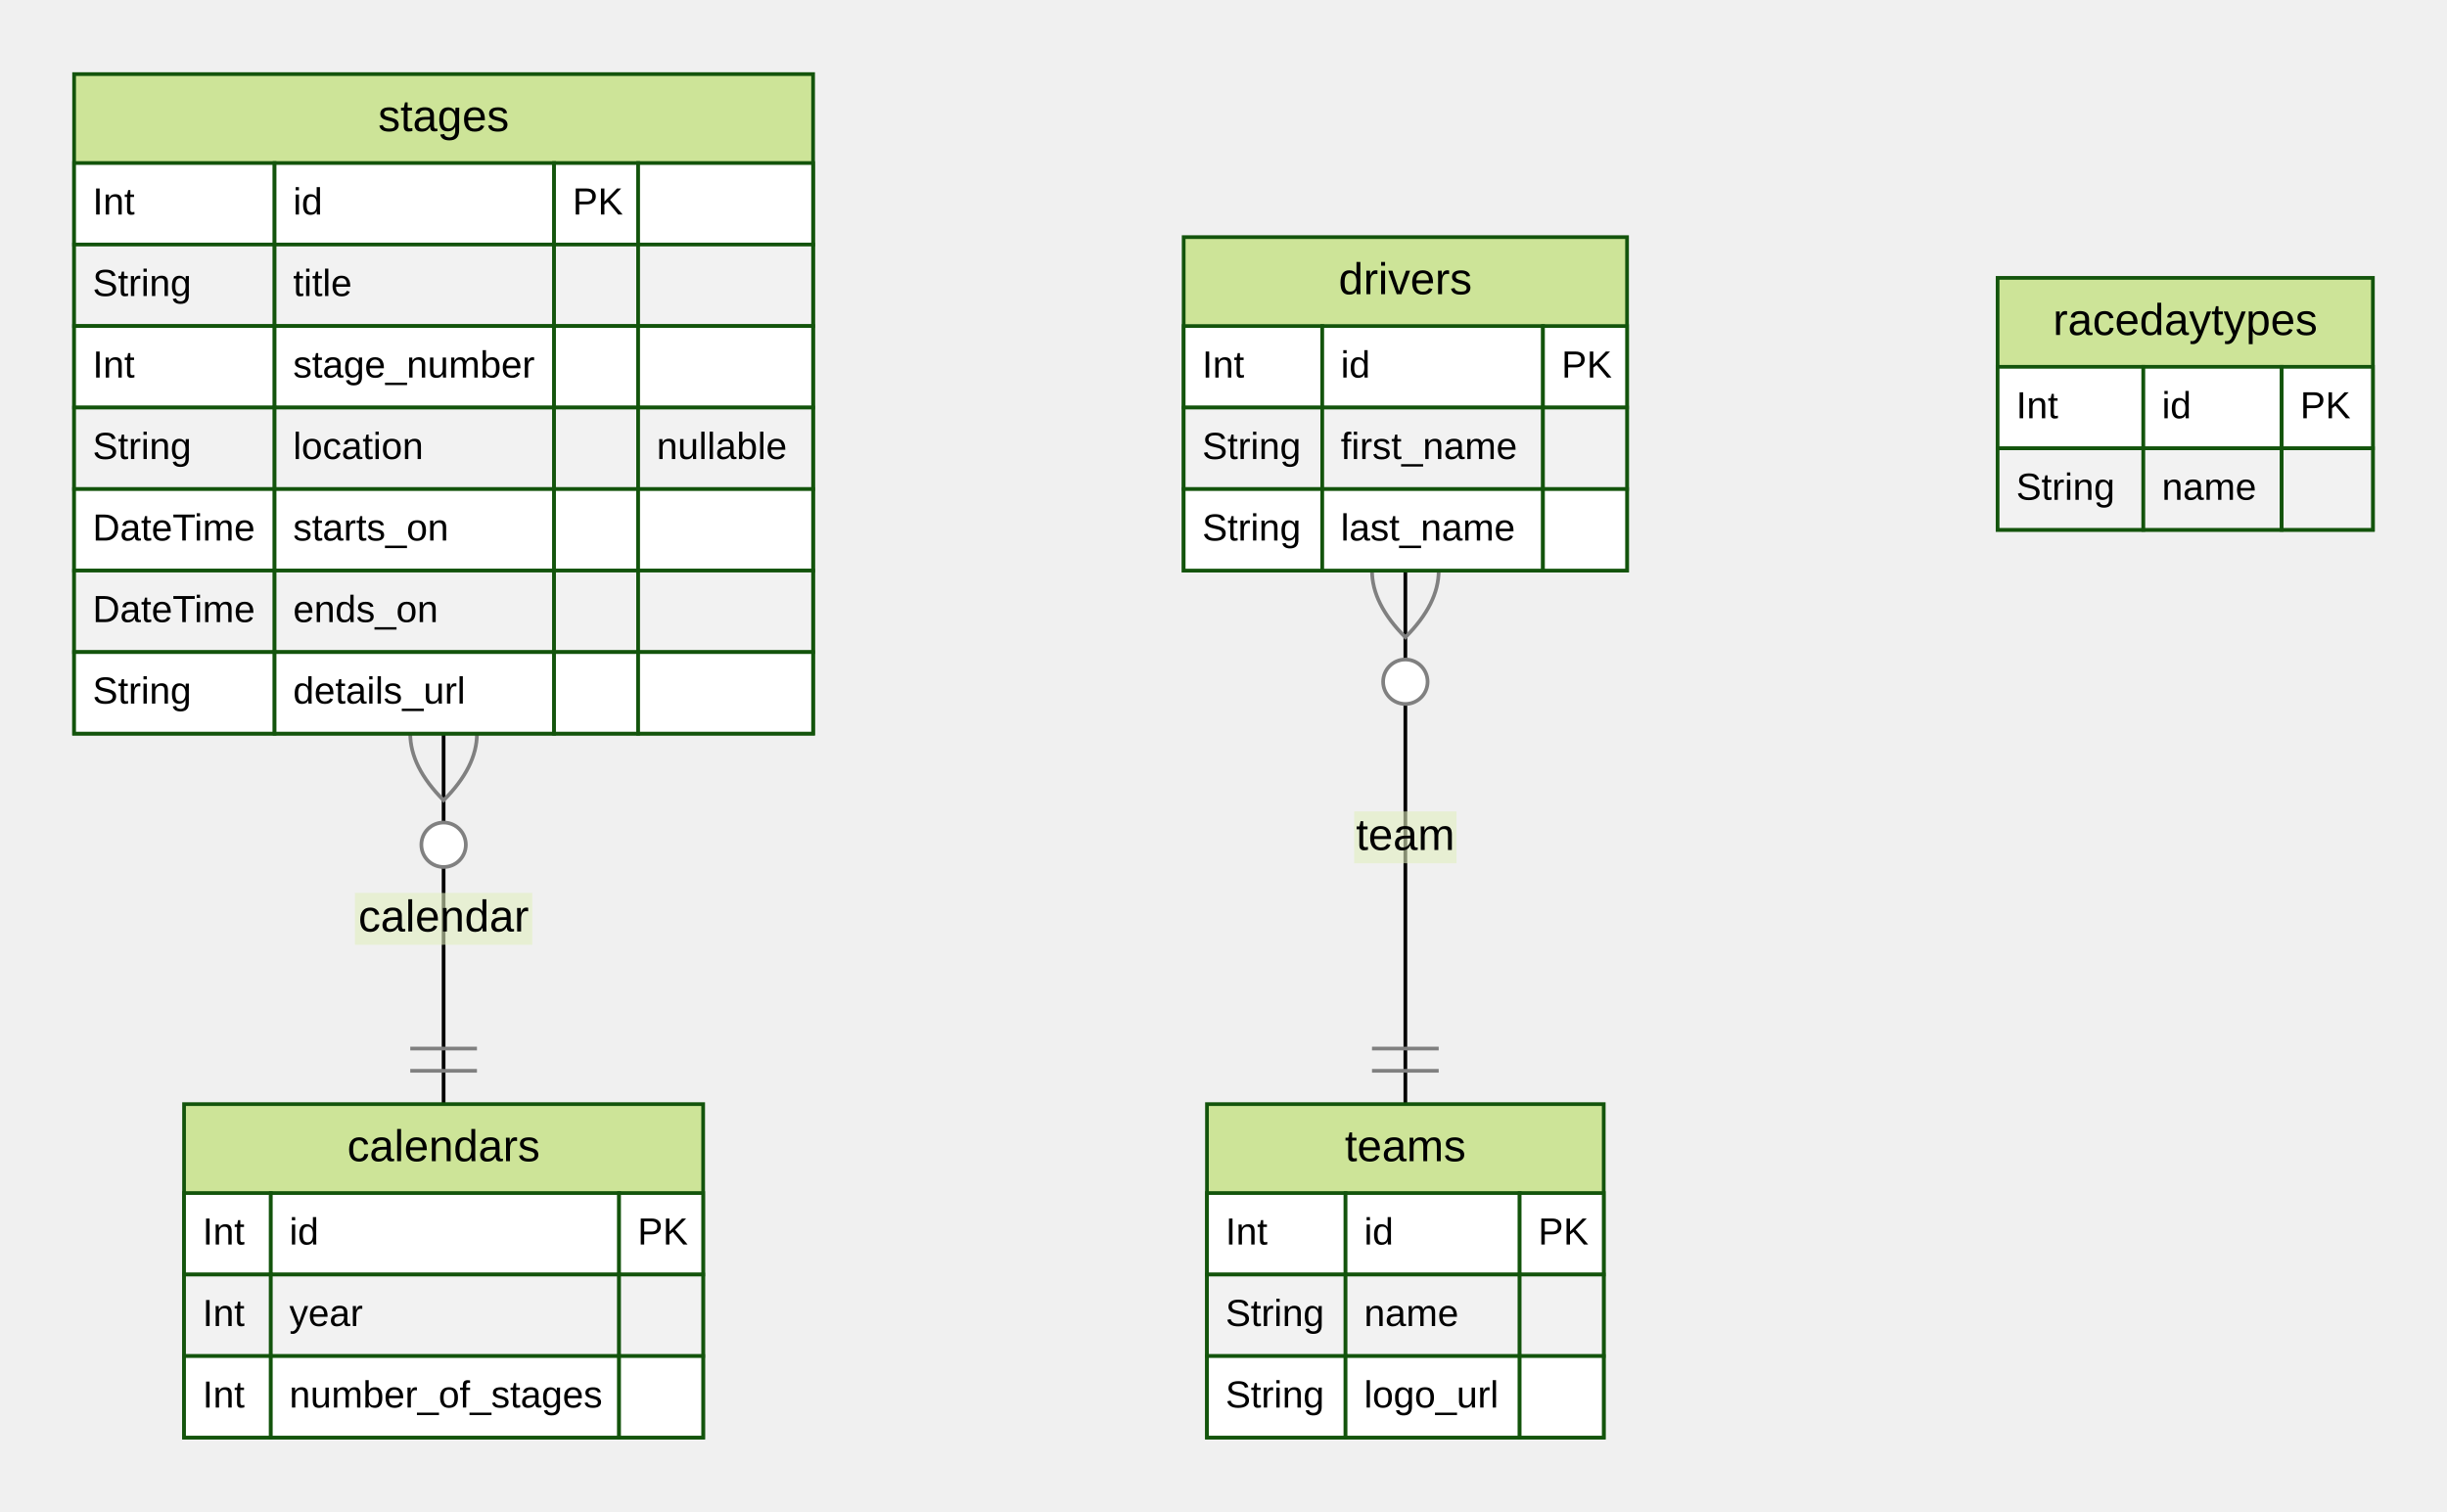
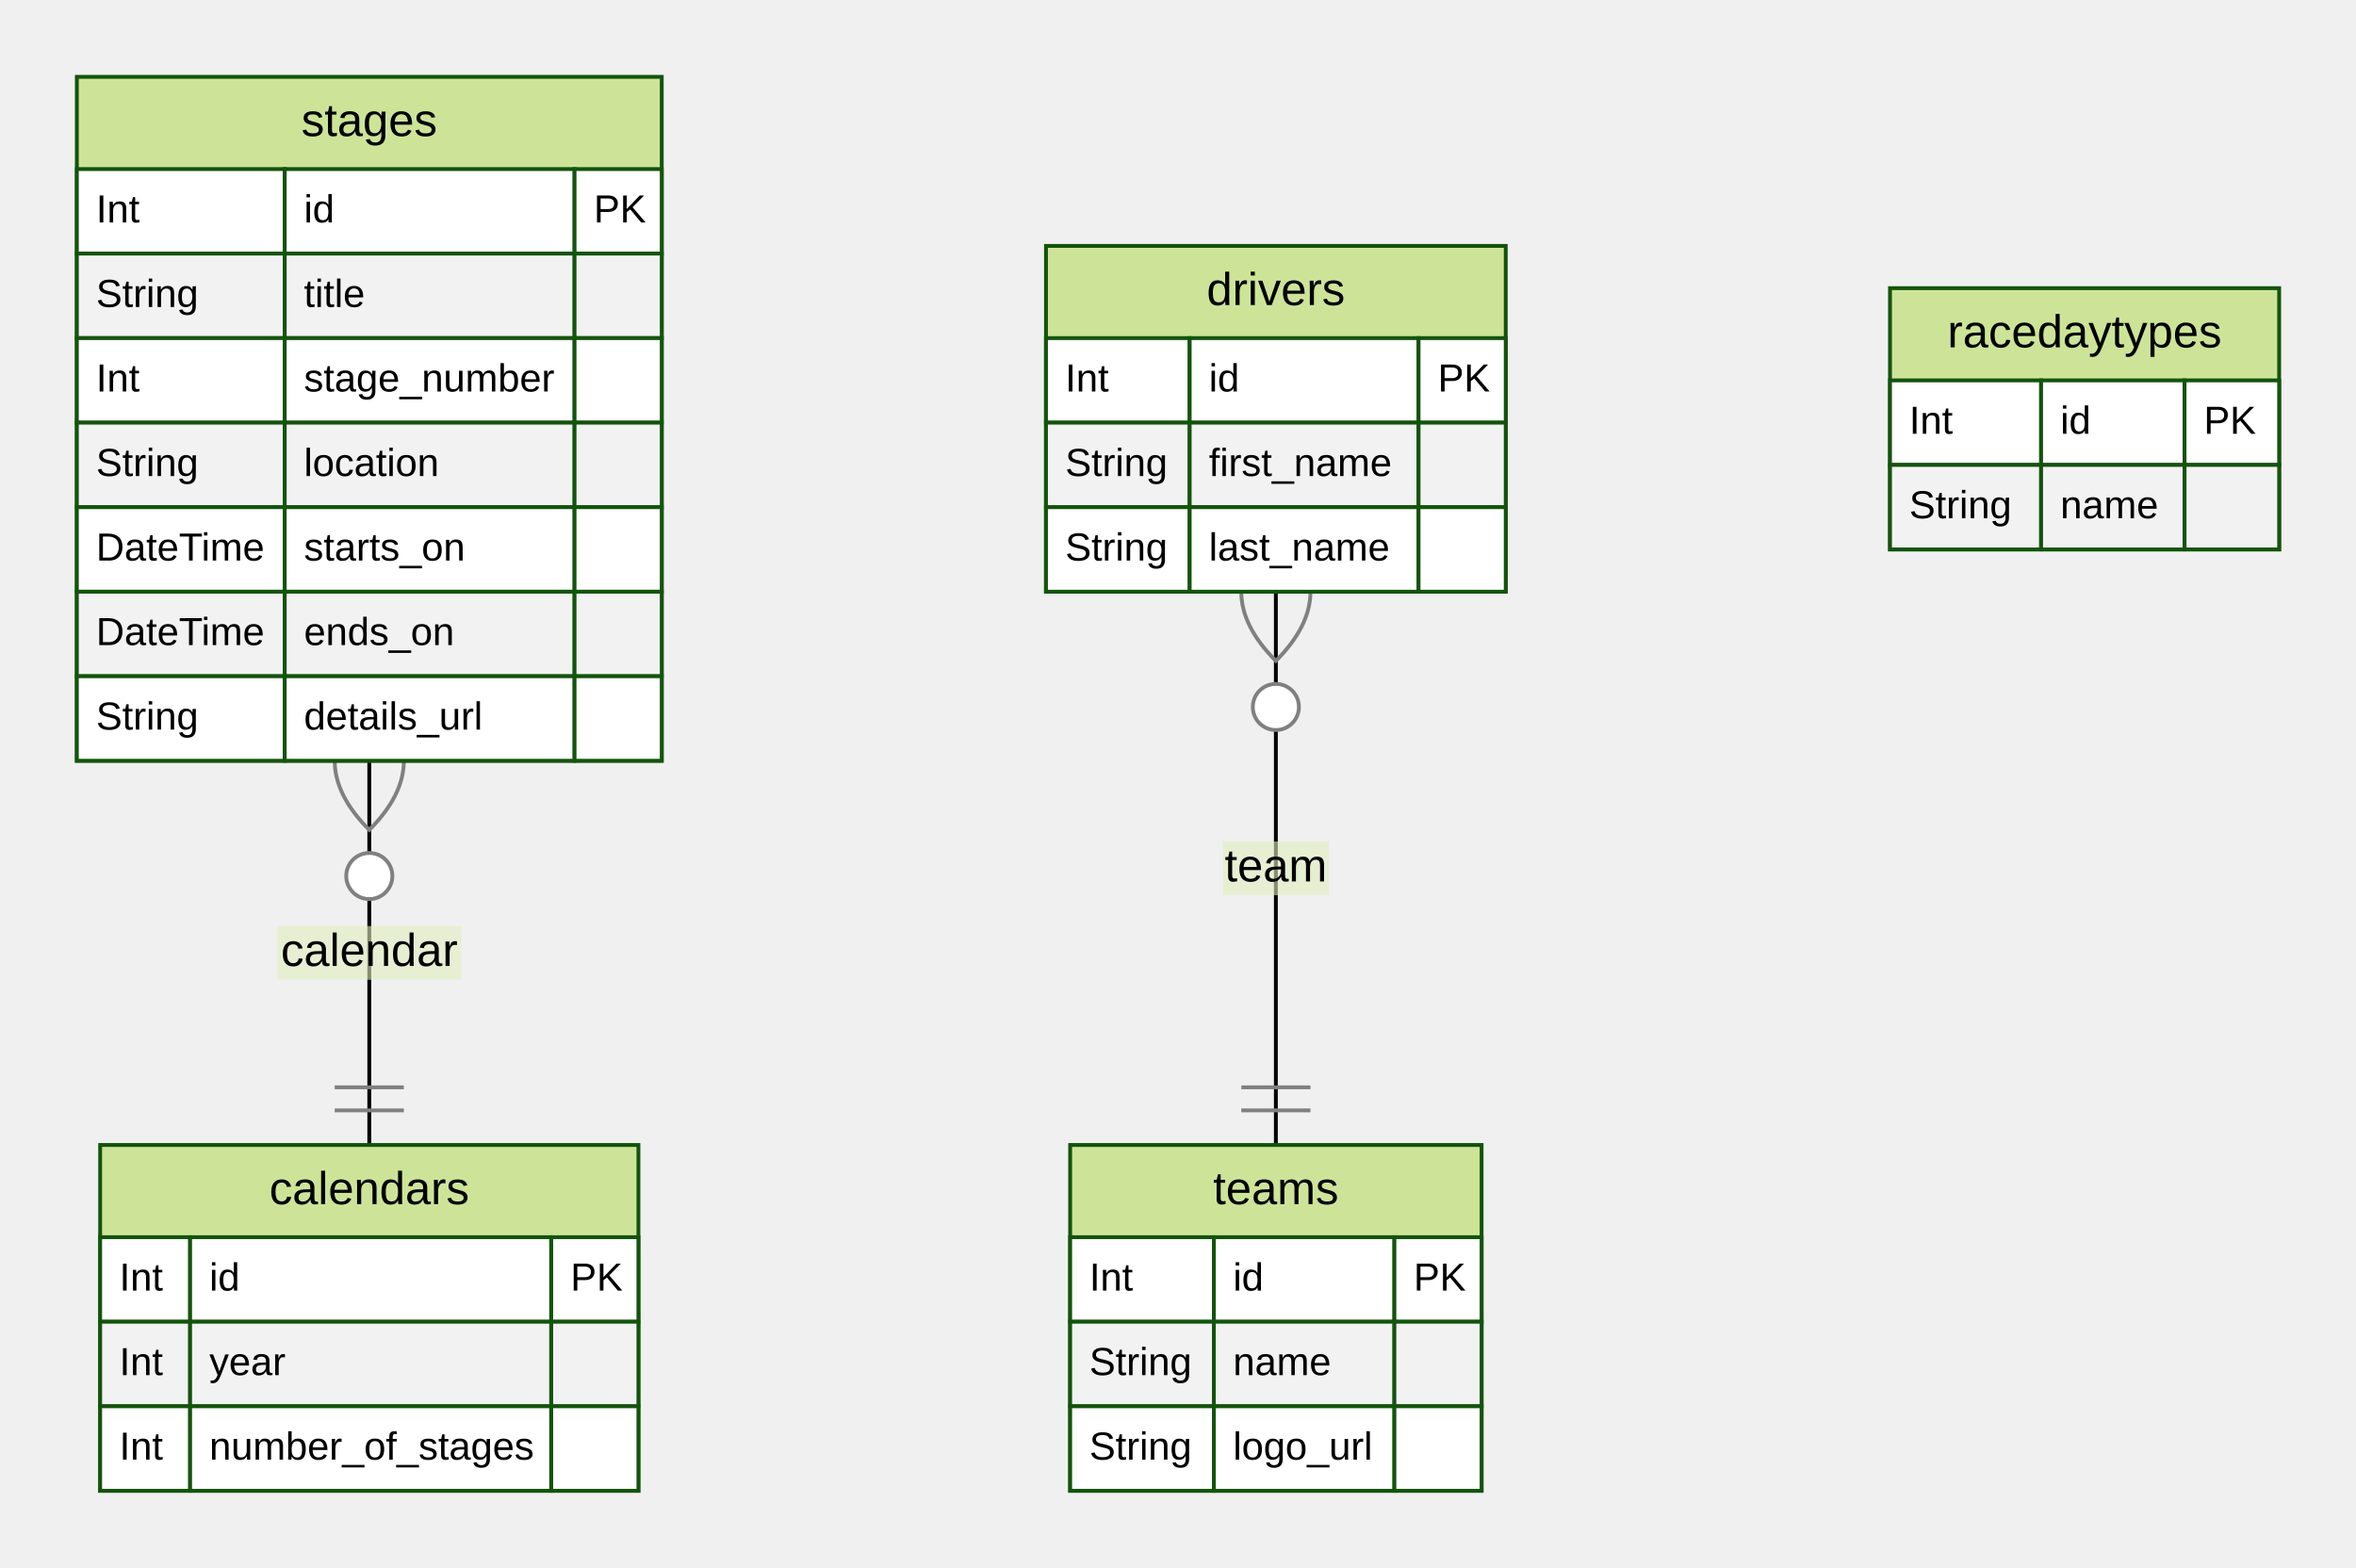
- <svg xmlns="http://www.w3.org/2000/svg" aria-labelledby="chart-title-mermaid-0 chart-desc-mermaid-0" role="img" viewBox="0 0 660.336 408" style="max-width: 660.336px; background-color: white;" width="100%" id="mermaid-0">
+ <svg xmlns="http://www.w3.org/2000/svg" aria-labelledby="chart-title-mermaid-0 chart-desc-mermaid-0" role="img" viewBox="0 0 613.124 408" style="max-width: 613.124px; background-color: white;" width="100%" id="mermaid-0">
  <style>#mermaid-0 {font-family:"trebuchet ms",verdana,arial,sans-serif;font-size:16px;fill:#000000;}#mermaid-0 .error-icon{fill:#552222;}#mermaid-0 .error-text{fill:#552222;stroke:#552222;}#mermaid-0 .edge-thickness-normal{stroke-width:2px;}#mermaid-0 .edge-thickness-thick{stroke-width:3.5px;}#mermaid-0 .edge-pattern-solid{stroke-dasharray:0;}#mermaid-0 .edge-pattern-dashed{stroke-dasharray:3;}#mermaid-0 .edge-pattern-dotted{stroke-dasharray:2;}#mermaid-0 .marker{fill:#000000;stroke:#000000;}#mermaid-0 .marker.cross{stroke:#000000;}#mermaid-0 svg{font-family:"trebuchet ms",verdana,arial,sans-serif;font-size:16px;}#mermaid-0 .entityBox{fill:#cde498;stroke:#13540c;}#mermaid-0 .attributeBoxOdd{fill:#ffffff;stroke:#13540c;}#mermaid-0 .attributeBoxEven{fill:#f2f2f2;stroke:#13540c;}#mermaid-0 .relationshipLabelBox{fill:hsl(78.158, 58.462%, 84.51%);opacity:0.7;background-color:hsl(78.158, 58.462%, 84.51%);}#mermaid-0 .relationshipLabelBox rect{opacity:0.5;}#mermaid-0 .relationshipLine{stroke:#000000;}#mermaid-0 :root{--mermaid-font-family:"trebuchet ms",verdana,arial,sans-serif;}</style>
  <g />
  <defs>
    <marker orient="auto" markerHeight="18" markerWidth="18" refY="9" refX="0" id="ONLY_ONE_START">
      <path d="M9,0 L9,18 M15,0 L15,18" fill="none" stroke="gray" />
    </marker>
  </defs>
  <defs>
    <marker orient="auto" markerHeight="18" markerWidth="18" refY="9" refX="18" id="ONLY_ONE_END">
      <path d="M3,0 L3,18 M9,0 L9,18" fill="none" stroke="gray" />
    </marker>
  </defs>
  <defs>
    <marker orient="auto" markerHeight="18" markerWidth="30" refY="9" refX="0" id="ZERO_OR_ONE_START">
      <circle r="6" cy="9" cx="21" fill="white" stroke="gray" />
      <path d="M9,0 L9,18" fill="none" stroke="gray" />
    </marker>
  </defs>
  <defs>
    <marker orient="auto" markerHeight="18" markerWidth="30" refY="9" refX="30" id="ZERO_OR_ONE_END">
      <circle r="6" cy="9" cx="9" fill="white" stroke="gray" />
      <path d="M21,0 L21,18" fill="none" stroke="gray" />
    </marker>
  </defs>
  <defs>
    <marker orient="auto" markerHeight="36" markerWidth="45" refY="18" refX="18" id="ONE_OR_MORE_START">
      <path d="M0,18 Q 18,0 36,18 Q 18,36 0,18 M42,9 L42,27" fill="none" stroke="gray" />
    </marker>
  </defs>
  <defs>
    <marker orient="auto" markerHeight="36" markerWidth="45" refY="18" refX="27" id="ONE_OR_MORE_END">
      <path d="M3,9 L3,27 M9,18 Q27,0 45,18 Q27,36 9,18" fill="none" stroke="gray" />
    </marker>
  </defs>
  <defs>
    <marker orient="auto" markerHeight="36" markerWidth="57" refY="18" refX="18" id="ZERO_OR_MORE_START">
      <circle r="6" cy="18" cx="48" fill="white" stroke="gray" />
      <path d="M0,18 Q18,0 36,18 Q18,36 0,18" fill="none" stroke="gray" />
    </marker>
  </defs>
  <defs>
    <marker orient="auto" markerHeight="36" markerWidth="57" refY="18" refX="39" id="ZERO_OR_MORE_END">
      <circle r="6" cy="18" cx="9" fill="white" stroke="gray" />
      <path d="M21,18 Q39,0 57,18 Q39,36 21,18" fill="none" stroke="gray" />
    </marker>
  </defs>
-   <path marker-start="url(#ZERO_OR_MORE_START)" marker-end="url(#ONLY_ONE_END)" fill="none" stroke="gray" d="M119.709,198L119.709,206.333C119.709,214.667,119.709,231.333,119.709,248C119.709,264.667,119.709,281.333,119.709,289.667L119.709,298" class="er relationshipLine" />
-   <path marker-start="url(#ZERO_OR_MORE_START)" marker-end="url(#ONLY_ONE_END)" fill="none" stroke="gray" d="M379.243,154L379.243,169.667C379.243,185.333,379.243,216.667,379.243,240.667C379.243,264.667,379.243,281.333,379.243,289.667L379.243,298" class="er relationshipLine" />
-   <g transform="translate(49.66945,298 )" id="calendars">
+   <path marker-start="url(#ZERO_OR_MORE_START)" marker-end="url(#ONLY_ONE_END)" fill="none" stroke="gray" d="M96.103,198L96.103,206.333C96.103,214.667,96.103,231.333,96.103,248C96.103,264.667,96.103,281.333,96.103,289.667L96.103,298" class="er relationshipLine" />
+   <path marker-start="url(#ZERO_OR_MORE_START)" marker-end="url(#ONLY_ONE_END)" fill="none" stroke="gray" d="M332.03,154L332.03,169.667C332.03,185.333,332.03,216.667,332.03,240.667C332.03,264.667,332.03,281.333,332.03,289.667L332.03,298" class="er relationshipLine" />
+   <g transform="translate(26.06318,298 )" id="calendars">
    <rect height="90" width="140.08" y="0" x="0" stroke="gray" fill-opacity="100%" fill="honeydew" class="er entityBox" />
    <text transform="translate(70.03992,12)" style="font-family: &quot;trebuchet ms&quot;, verdana, arial, sans-serif;; font-size: 12px" text-anchor="middle" dominant-baseline="middle" y="0" x="0" id="entity-calendars" class="er entityLabel">calendars</text>
    <rect height="22" width="23.412" y="24" x="0" stroke="gray" fill-opacity="100%" fill="honeydew" class="er attributeBoxOdd" />
    <text transform="translate(5,35)" style="font-family: &quot;trebuchet ms&quot;, verdana, arial, sans-serif;; font-size: 10.2px" text-anchor="left" dominant-baseline="middle" y="0" x="0" id="entity-calendars-attr-1-type" class="er entityLabel">Int</text>
    <rect height="22" width="93.98" y="24" x="23.412" stroke="gray" fill-opacity="100%" fill="honeydew" class="er attributeBoxOdd" />
    <text transform="translate(28.412,35)" style="font-family: &quot;trebuchet ms&quot;, verdana, arial, sans-serif;; font-size: 10.2px" text-anchor="left" dominant-baseline="middle" y="0" x="0" id="entity-calendars-attr-1-name" class="er entityLabel">id</text>
    <rect height="22" width="22.688" y="24" x="117.392" stroke="gray" fill-opacity="100%" fill="honeydew" class="er attributeBoxOdd" />
    <text transform="translate(122.3922,35)" style="font-family: &quot;trebuchet ms&quot;, verdana, arial, sans-serif;; font-size: 10.2px" text-anchor="left" dominant-baseline="middle" y="0" x="0" id="entity-calendars-attr-1-key" class="er entityLabel">PK</text>
    <rect height="22" width="23.412" y="46" x="0" stroke="gray" fill-opacity="100%" fill="honeydew" class="er attributeBoxEven" />
    <text transform="translate(5,57)" style="font-family: &quot;trebuchet ms&quot;, verdana, arial, sans-serif;; font-size: 10.2px" text-anchor="left" dominant-baseline="middle" y="0" x="0" id="entity-calendars-attr-2-type" class="er entityLabel">Int</text>
    <rect height="22" width="93.98" y="46" x="23.412" stroke="gray" fill-opacity="100%" fill="honeydew" class="er attributeBoxEven" />
    <text transform="translate(28.412,57)" style="font-family: &quot;trebuchet ms&quot;, verdana, arial, sans-serif;; font-size: 10.2px" text-anchor="left" dominant-baseline="middle" y="0" x="0" id="entity-calendars-attr-2-name" class="er entityLabel">year</text>
    <rect height="22" width="22.688" y="46" x="117.392" stroke="gray" fill-opacity="100%" fill="honeydew" class="er attributeBoxEven" />
    <text transform="translate(122.3922,57)" style="font-family: &quot;trebuchet ms&quot;, verdana, arial, sans-serif;; font-size: 10.2px" text-anchor="left" dominant-baseline="middle" y="0" x="0" id="entity-calendars-attr-2-key" class="er entityLabel" />
    <rect height="22" width="23.412" y="68" x="0" stroke="gray" fill-opacity="100%" fill="honeydew" class="er attributeBoxOdd" />
    <text transform="translate(5,79)" style="font-family: &quot;trebuchet ms&quot;, verdana, arial, sans-serif;; font-size: 10.2px" text-anchor="left" dominant-baseline="middle" y="0" x="0" id="entity-calendars-attr-3-type" class="er entityLabel">Int</text>
    <rect height="22" width="93.98" y="68" x="23.412" stroke="gray" fill-opacity="100%" fill="honeydew" class="er attributeBoxOdd" />
    <text transform="translate(28.412,79)" style="font-family: &quot;trebuchet ms&quot;, verdana, arial, sans-serif;; font-size: 10.2px" text-anchor="left" dominant-baseline="middle" y="0" x="0" id="entity-calendars-attr-3-name" class="er entityLabel">number_of_stages</text>
    <rect height="22" width="22.688" y="68" x="117.392" stroke="gray" fill-opacity="100%" fill="honeydew" class="er attributeBoxOdd" />
    <text transform="translate(122.3922,79)" style="font-family: &quot;trebuchet ms&quot;, verdana, arial, sans-serif;; font-size: 10.2px" text-anchor="left" dominant-baseline="middle" y="0" x="0" id="entity-calendars-attr-3-key" class="er entityLabel" />
  </g>
  <g transform="translate(20,20 )" id="stages">
-     <rect height="178" width="199.419" y="0" x="0" stroke="gray" fill-opacity="100%" fill="honeydew" class="er entityBox" />
-     <text transform="translate(99.70937,12)" style="font-family: &quot;trebuchet ms&quot;, verdana, arial, sans-serif;; font-size: 12px" text-anchor="middle" dominant-baseline="middle" y="0" x="0" id="entity-stages" class="er entityLabel">stages</text>
+     <rect height="178" width="152.206" y="0" x="0" stroke="gray" fill-opacity="100%" fill="honeydew" class="er entityBox" />
+     <text transform="translate(76.1031,12)" style="font-family: &quot;trebuchet ms&quot;, verdana, arial, sans-serif;; font-size: 12px" text-anchor="middle" dominant-baseline="middle" y="0" x="0" id="entity-stages" class="er entityLabel">stages</text>
    <rect height="22" width="54.096" y="24" x="0" stroke="gray" fill-opacity="100%" fill="honeydew" class="er attributeBoxOdd" />
    <text transform="translate(5,35)" style="font-family: &quot;trebuchet ms&quot;, verdana, arial, sans-serif;; font-size: 10.2px" text-anchor="left" dominant-baseline="middle" y="0" x="0" id="entity-stages-attr-1-type" class="er entityLabel">Int</text>
    <rect height="22" width="75.423" y="24" x="54.096" stroke="gray" fill-opacity="100%" fill="honeydew" class="er attributeBoxOdd" />
    <text transform="translate(59.09555,35)" style="font-family: &quot;trebuchet ms&quot;, verdana, arial, sans-serif;; font-size: 10.2px" text-anchor="left" dominant-baseline="middle" y="0" x="0" id="entity-stages-attr-1-name" class="er entityLabel">id</text>
    <rect height="22" width="22.688" y="24" x="129.519" stroke="gray" fill-opacity="100%" fill="honeydew" class="er attributeBoxOdd" />
    <text transform="translate(134.5185,35)" style="font-family: &quot;trebuchet ms&quot;, verdana, arial, sans-serif;; font-size: 10.2px" text-anchor="left" dominant-baseline="middle" y="0" x="0" id="entity-stages-attr-1-key" class="er entityLabel">PK</text>
-     <rect height="22" width="47.213" y="24" x="152.206" stroke="gray" fill-opacity="100%" fill="honeydew" class="er attributeBoxOdd" />
-     <text transform="translate(157.2062,35)" style="font-family: &quot;trebuchet ms&quot;, verdana, arial, sans-serif;; font-size: 10.2px" text-anchor="left" dominant-baseline="middle" y="0" x="0" id="entity-stages-attr-1-comment" class="er entityLabel" />
    <rect height="22" width="54.096" y="46" x="0" stroke="gray" fill-opacity="100%" fill="honeydew" class="er attributeBoxEven" />
    <text transform="translate(5,57)" style="font-family: &quot;trebuchet ms&quot;, verdana, arial, sans-serif;; font-size: 10.2px" text-anchor="left" dominant-baseline="middle" y="0" x="0" id="entity-stages-attr-2-type" class="er entityLabel">String</text>
    <rect height="22" width="75.423" y="46" x="54.096" stroke="gray" fill-opacity="100%" fill="honeydew" class="er attributeBoxEven" />
    <text transform="translate(59.09555,57)" style="font-family: &quot;trebuchet ms&quot;, verdana, arial, sans-serif;; font-size: 10.2px" text-anchor="left" dominant-baseline="middle" y="0" x="0" id="entity-stages-attr-2-name" class="er entityLabel">title</text>
    <rect height="22" width="22.688" y="46" x="129.519" stroke="gray" fill-opacity="100%" fill="honeydew" class="er attributeBoxEven" />
    <text transform="translate(134.5185,57)" style="font-family: &quot;trebuchet ms&quot;, verdana, arial, sans-serif;; font-size: 10.2px" text-anchor="left" dominant-baseline="middle" y="0" x="0" id="entity-stages-attr-2-key" class="er entityLabel" />
-     <rect height="22" width="47.213" y="46" x="152.206" stroke="gray" fill-opacity="100%" fill="honeydew" class="er attributeBoxEven" />
-     <text transform="translate(157.2062,57)" style="font-family: &quot;trebuchet ms&quot;, verdana, arial, sans-serif;; font-size: 10.2px" text-anchor="left" dominant-baseline="middle" y="0" x="0" id="entity-stages-attr-2-comment" class="er entityLabel" />
    <rect height="22" width="54.096" y="68" x="0" stroke="gray" fill-opacity="100%" fill="honeydew" class="er attributeBoxOdd" />
    <text transform="translate(5,79)" style="font-family: &quot;trebuchet ms&quot;, verdana, arial, sans-serif;; font-size: 10.2px" text-anchor="left" dominant-baseline="middle" y="0" x="0" id="entity-stages-attr-3-type" class="er entityLabel">Int</text>
    <rect height="22" width="75.423" y="68" x="54.096" stroke="gray" fill-opacity="100%" fill="honeydew" class="er attributeBoxOdd" />
    <text transform="translate(59.09555,79)" style="font-family: &quot;trebuchet ms&quot;, verdana, arial, sans-serif;; font-size: 10.2px" text-anchor="left" dominant-baseline="middle" y="0" x="0" id="entity-stages-attr-3-name" class="er entityLabel">stage_number</text>
    <rect height="22" width="22.688" y="68" x="129.519" stroke="gray" fill-opacity="100%" fill="honeydew" class="er attributeBoxOdd" />
    <text transform="translate(134.5185,79)" style="font-family: &quot;trebuchet ms&quot;, verdana, arial, sans-serif;; font-size: 10.2px" text-anchor="left" dominant-baseline="middle" y="0" x="0" id="entity-stages-attr-3-key" class="er entityLabel" />
-     <rect height="22" width="47.213" y="68" x="152.206" stroke="gray" fill-opacity="100%" fill="honeydew" class="er attributeBoxOdd" />
-     <text transform="translate(157.2062,79)" style="font-family: &quot;trebuchet ms&quot;, verdana, arial, sans-serif;; font-size: 10.2px" text-anchor="left" dominant-baseline="middle" y="0" x="0" id="entity-stages-attr-3-comment" class="er entityLabel" />
    <rect height="22" width="54.096" y="90" x="0" stroke="gray" fill-opacity="100%" fill="honeydew" class="er attributeBoxEven" />
    <text transform="translate(5,101)" style="font-family: &quot;trebuchet ms&quot;, verdana, arial, sans-serif;; font-size: 10.2px" text-anchor="left" dominant-baseline="middle" y="0" x="0" id="entity-stages-attr-4-type" class="er entityLabel">String</text>
    <rect height="22" width="75.423" y="90" x="54.096" stroke="gray" fill-opacity="100%" fill="honeydew" class="er attributeBoxEven" />
    <text transform="translate(59.09555,101)" style="font-family: &quot;trebuchet ms&quot;, verdana, arial, sans-serif;; font-size: 10.2px" text-anchor="left" dominant-baseline="middle" y="0" x="0" id="entity-stages-attr-4-name" class="er entityLabel">location</text>
    <rect height="22" width="22.688" y="90" x="129.519" stroke="gray" fill-opacity="100%" fill="honeydew" class="er attributeBoxEven" />
    <text transform="translate(134.5185,101)" style="font-family: &quot;trebuchet ms&quot;, verdana, arial, sans-serif;; font-size: 10.2px" text-anchor="left" dominant-baseline="middle" y="0" x="0" id="entity-stages-attr-4-key" class="er entityLabel" />
-     <rect height="22" width="47.213" y="90" x="152.206" stroke="gray" fill-opacity="100%" fill="honeydew" class="er attributeBoxEven" />
-     <text transform="translate(157.2062,101)" style="font-family: &quot;trebuchet ms&quot;, verdana, arial, sans-serif;; font-size: 10.2px" text-anchor="left" dominant-baseline="middle" y="0" x="0" id="entity-stages-attr-4-comment" class="er entityLabel">nullable</text>
    <rect height="22" width="54.096" y="112" x="0" stroke="gray" fill-opacity="100%" fill="honeydew" class="er attributeBoxOdd" />
    <text transform="translate(5,123)" style="font-family: &quot;trebuchet ms&quot;, verdana, arial, sans-serif;; font-size: 10.2px" text-anchor="left" dominant-baseline="middle" y="0" x="0" id="entity-stages-attr-5-type" class="er entityLabel">DateTime</text>
    <rect height="22" width="75.423" y="112" x="54.096" stroke="gray" fill-opacity="100%" fill="honeydew" class="er attributeBoxOdd" />
    <text transform="translate(59.09555,123)" style="font-family: &quot;trebuchet ms&quot;, verdana, arial, sans-serif;; font-size: 10.2px" text-anchor="left" dominant-baseline="middle" y="0" x="0" id="entity-stages-attr-5-name" class="er entityLabel">starts_on</text>
    <rect height="22" width="22.688" y="112" x="129.519" stroke="gray" fill-opacity="100%" fill="honeydew" class="er attributeBoxOdd" />
    <text transform="translate(134.5185,123)" style="font-family: &quot;trebuchet ms&quot;, verdana, arial, sans-serif;; font-size: 10.2px" text-anchor="left" dominant-baseline="middle" y="0" x="0" id="entity-stages-attr-5-key" class="er entityLabel" />
-     <rect height="22" width="47.213" y="112" x="152.206" stroke="gray" fill-opacity="100%" fill="honeydew" class="er attributeBoxOdd" />
-     <text transform="translate(157.2062,123)" style="font-family: &quot;trebuchet ms&quot;, verdana, arial, sans-serif;; font-size: 10.2px" text-anchor="left" dominant-baseline="middle" y="0" x="0" id="entity-stages-attr-5-comment" class="er entityLabel" />
    <rect height="22" width="54.096" y="134" x="0" stroke="gray" fill-opacity="100%" fill="honeydew" class="er attributeBoxEven" />
    <text transform="translate(5,145)" style="font-family: &quot;trebuchet ms&quot;, verdana, arial, sans-serif;; font-size: 10.2px" text-anchor="left" dominant-baseline="middle" y="0" x="0" id="entity-stages-attr-6-type" class="er entityLabel">DateTime</text>
    <rect height="22" width="75.423" y="134" x="54.096" stroke="gray" fill-opacity="100%" fill="honeydew" class="er attributeBoxEven" />
    <text transform="translate(59.09555,145)" style="font-family: &quot;trebuchet ms&quot;, verdana, arial, sans-serif;; font-size: 10.2px" text-anchor="left" dominant-baseline="middle" y="0" x="0" id="entity-stages-attr-6-name" class="er entityLabel">ends_on</text>
    <rect height="22" width="22.688" y="134" x="129.519" stroke="gray" fill-opacity="100%" fill="honeydew" class="er attributeBoxEven" />
    <text transform="translate(134.5185,145)" style="font-family: &quot;trebuchet ms&quot;, verdana, arial, sans-serif;; font-size: 10.2px" text-anchor="left" dominant-baseline="middle" y="0" x="0" id="entity-stages-attr-6-key" class="er entityLabel" />
-     <rect height="22" width="47.213" y="134" x="152.206" stroke="gray" fill-opacity="100%" fill="honeydew" class="er attributeBoxEven" />
-     <text transform="translate(157.2062,145)" style="font-family: &quot;trebuchet ms&quot;, verdana, arial, sans-serif;; font-size: 10.2px" text-anchor="left" dominant-baseline="middle" y="0" x="0" id="entity-stages-attr-6-comment" class="er entityLabel" />
    <rect height="22" width="54.096" y="156" x="0" stroke="gray" fill-opacity="100%" fill="honeydew" class="er attributeBoxOdd" />
    <text transform="translate(5,167)" style="font-family: &quot;trebuchet ms&quot;, verdana, arial, sans-serif;; font-size: 10.2px" text-anchor="left" dominant-baseline="middle" y="0" x="0" id="entity-stages-attr-7-type" class="er entityLabel">String</text>
    <rect height="22" width="75.423" y="156" x="54.096" stroke="gray" fill-opacity="100%" fill="honeydew" class="er attributeBoxOdd" />
    <text transform="translate(59.09555,167)" style="font-family: &quot;trebuchet ms&quot;, verdana, arial, sans-serif;; font-size: 10.2px" text-anchor="left" dominant-baseline="middle" y="0" x="0" id="entity-stages-attr-7-name" class="er entityLabel">details_url</text>
    <rect height="22" width="22.688" y="156" x="129.519" stroke="gray" fill-opacity="100%" fill="honeydew" class="er attributeBoxOdd" />
    <text transform="translate(134.5185,167)" style="font-family: &quot;trebuchet ms&quot;, verdana, arial, sans-serif;; font-size: 10.2px" text-anchor="left" dominant-baseline="middle" y="0" x="0" id="entity-stages-attr-7-key" class="er entityLabel" />
-     <rect height="22" width="47.213" y="156" x="152.206" stroke="gray" fill-opacity="100%" fill="honeydew" class="er attributeBoxOdd" />
-     <text transform="translate(157.2062,167)" style="font-family: &quot;trebuchet ms&quot;, verdana, arial, sans-serif;; font-size: 10.2px" text-anchor="left" dominant-baseline="middle" y="0" x="0" id="entity-stages-attr-7-comment" class="er entityLabel" />
  </g>
-   <g transform="translate(325.7086,298 )" id="teams">
+   <g transform="translate(278.496,298 )" id="teams">
    <rect height="90" width="107.068" y="0" x="0" stroke="gray" fill-opacity="100%" fill="honeydew" class="er entityBox" />
    <text transform="translate(53.53406,12)" style="font-family: &quot;trebuchet ms&quot;, verdana, arial, sans-serif;; font-size: 12px" text-anchor="middle" dominant-baseline="middle" y="0" x="0" id="entity-teams" class="er entityLabel">teams</text>
    <rect height="22" width="37.396" y="24" x="0" stroke="gray" fill-opacity="100%" fill="honeydew" class="er attributeBoxOdd" />
    <text transform="translate(5,35)" style="font-family: &quot;trebuchet ms&quot;, verdana, arial, sans-serif;; font-size: 10.2px" text-anchor="left" dominant-baseline="middle" y="0" x="0" id="entity-teams-attr-1-type" class="er entityLabel">Int</text>
    <rect height="22" width="46.984" y="24" x="37.396" stroke="gray" fill-opacity="100%" fill="honeydew" class="er attributeBoxOdd" />
    <text transform="translate(42.39606,35)" style="font-family: &quot;trebuchet ms&quot;, verdana, arial, sans-serif;; font-size: 10.2px" text-anchor="left" dominant-baseline="middle" y="0" x="0" id="entity-teams-attr-1-name" class="er entityLabel">id</text>
    <rect height="22" width="22.688" y="24" x="84.38" stroke="gray" fill-opacity="100%" fill="honeydew" class="er attributeBoxOdd" />
    <text transform="translate(89.38043,35)" style="font-family: &quot;trebuchet ms&quot;, verdana, arial, sans-serif;; font-size: 10.2px" text-anchor="left" dominant-baseline="middle" y="0" x="0" id="entity-teams-attr-1-key" class="er entityLabel">PK</text>
    <rect height="22" width="37.396" y="46" x="0" stroke="gray" fill-opacity="100%" fill="honeydew" class="er attributeBoxEven" />
    <text transform="translate(5,57)" style="font-family: &quot;trebuchet ms&quot;, verdana, arial, sans-serif;; font-size: 10.2px" text-anchor="left" dominant-baseline="middle" y="0" x="0" id="entity-teams-attr-2-type" class="er entityLabel">String</text>
    <rect height="22" width="46.984" y="46" x="37.396" stroke="gray" fill-opacity="100%" fill="honeydew" class="er attributeBoxEven" />
    <text transform="translate(42.39606,57)" style="font-family: &quot;trebuchet ms&quot;, verdana, arial, sans-serif;; font-size: 10.2px" text-anchor="left" dominant-baseline="middle" y="0" x="0" id="entity-teams-attr-2-name" class="er entityLabel">name</text>
    <rect height="22" width="22.688" y="46" x="84.38" stroke="gray" fill-opacity="100%" fill="honeydew" class="er attributeBoxEven" />
    <text transform="translate(89.38043,57)" style="font-family: &quot;trebuchet ms&quot;, verdana, arial, sans-serif;; font-size: 10.2px" text-anchor="left" dominant-baseline="middle" y="0" x="0" id="entity-teams-attr-2-key" class="er entityLabel" />
    <rect height="22" width="37.396" y="68" x="0" stroke="gray" fill-opacity="100%" fill="honeydew" class="er attributeBoxOdd" />
    <text transform="translate(5,79)" style="font-family: &quot;trebuchet ms&quot;, verdana, arial, sans-serif;; font-size: 10.2px" text-anchor="left" dominant-baseline="middle" y="0" x="0" id="entity-teams-attr-3-type" class="er entityLabel">String</text>
    <rect height="22" width="46.984" y="68" x="37.396" stroke="gray" fill-opacity="100%" fill="honeydew" class="er attributeBoxOdd" />
    <text transform="translate(42.39606,79)" style="font-family: &quot;trebuchet ms&quot;, verdana, arial, sans-serif;; font-size: 10.2px" text-anchor="left" dominant-baseline="middle" y="0" x="0" id="entity-teams-attr-3-name" class="er entityLabel">logo_url</text>
    <rect height="22" width="22.688" y="68" x="84.38" stroke="gray" fill-opacity="100%" fill="honeydew" class="er attributeBoxOdd" />
    <text transform="translate(89.38043,79)" style="font-family: &quot;trebuchet ms&quot;, verdana, arial, sans-serif;; font-size: 10.2px" text-anchor="left" dominant-baseline="middle" y="0" x="0" id="entity-teams-attr-3-key" class="er entityLabel" />
  </g>
-   <g transform="translate(319.4187,64 )" id="drivers">
+   <g transform="translate(272.2062,64 )" id="drivers">
    <rect height="90" width="119.648" y="0" x="0" stroke="gray" fill-opacity="100%" fill="honeydew" class="er entityBox" />
    <text transform="translate(59.82391,12)" style="font-family: &quot;trebuchet ms&quot;, verdana, arial, sans-serif;; font-size: 12px" text-anchor="middle" dominant-baseline="middle" y="0" x="0" id="entity-drivers" class="er entityLabel">drivers</text>
    <rect height="22" width="37.396" y="24" x="0" stroke="gray" fill-opacity="100%" fill="honeydew" class="er attributeBoxOdd" />
    <text transform="translate(5,35)" style="font-family: &quot;trebuchet ms&quot;, verdana, arial, sans-serif;; font-size: 10.2px" text-anchor="left" dominant-baseline="middle" y="0" x="0" id="entity-drivers-attr-1-type" class="er entityLabel">Int</text>
    <rect height="22" width="59.564" y="24" x="37.396" stroke="gray" fill-opacity="100%" fill="honeydew" class="er attributeBoxOdd" />
    <text transform="translate(42.39606,35)" style="font-family: &quot;trebuchet ms&quot;, verdana, arial, sans-serif;; font-size: 10.2px" text-anchor="left" dominant-baseline="middle" y="0" x="0" id="entity-drivers-attr-1-name" class="er entityLabel">id</text>
    <rect height="22" width="22.688" y="24" x="96.96" stroke="gray" fill-opacity="100%" fill="honeydew" class="er attributeBoxOdd" />
    <text transform="translate(101.9601,35)" style="font-family: &quot;trebuchet ms&quot;, verdana, arial, sans-serif;; font-size: 10.2px" text-anchor="left" dominant-baseline="middle" y="0" x="0" id="entity-drivers-attr-1-key" class="er entityLabel">PK</text>
    <rect height="22" width="37.396" y="46" x="0" stroke="gray" fill-opacity="100%" fill="honeydew" class="er attributeBoxEven" />
    <text transform="translate(5,57)" style="font-family: &quot;trebuchet ms&quot;, verdana, arial, sans-serif;; font-size: 10.2px" text-anchor="left" dominant-baseline="middle" y="0" x="0" id="entity-drivers-attr-2-type" class="er entityLabel">String</text>
    <rect height="22" width="59.564" y="46" x="37.396" stroke="gray" fill-opacity="100%" fill="honeydew" class="er attributeBoxEven" />
    <text transform="translate(42.39606,57)" style="font-family: &quot;trebuchet ms&quot;, verdana, arial, sans-serif;; font-size: 10.2px" text-anchor="left" dominant-baseline="middle" y="0" x="0" id="entity-drivers-attr-2-name" class="er entityLabel">first_name</text>
    <rect height="22" width="22.688" y="46" x="96.96" stroke="gray" fill-opacity="100%" fill="honeydew" class="er attributeBoxEven" />
    <text transform="translate(101.9601,57)" style="font-family: &quot;trebuchet ms&quot;, verdana, arial, sans-serif;; font-size: 10.2px" text-anchor="left" dominant-baseline="middle" y="0" x="0" id="entity-drivers-attr-2-key" class="er entityLabel" />
    <rect height="22" width="37.396" y="68" x="0" stroke="gray" fill-opacity="100%" fill="honeydew" class="er attributeBoxOdd" />
    <text transform="translate(5,79)" style="font-family: &quot;trebuchet ms&quot;, verdana, arial, sans-serif;; font-size: 10.2px" text-anchor="left" dominant-baseline="middle" y="0" x="0" id="entity-drivers-attr-3-type" class="er entityLabel">String</text>
    <rect height="22" width="59.564" y="68" x="37.396" stroke="gray" fill-opacity="100%" fill="honeydew" class="er attributeBoxOdd" />
    <text transform="translate(42.39606,79)" style="font-family: &quot;trebuchet ms&quot;, verdana, arial, sans-serif;; font-size: 10.2px" text-anchor="left" dominant-baseline="middle" y="0" x="0" id="entity-drivers-attr-3-name" class="er entityLabel">last_name</text>
    <rect height="22" width="22.688" y="68" x="96.96" stroke="gray" fill-opacity="100%" fill="honeydew" class="er attributeBoxOdd" />
    <text transform="translate(101.9601,79)" style="font-family: &quot;trebuchet ms&quot;, verdana, arial, sans-serif;; font-size: 10.2px" text-anchor="left" dominant-baseline="middle" y="0" x="0" id="entity-drivers-attr-3-key" class="er entityLabel" />
  </g>
-   <g transform="translate(539.0666,75 )" id="racedaytypes">
+   <g transform="translate(491.854,75 )" id="racedaytypes">
    <rect height="68" width="101.27" y="0" x="0" stroke="gray" fill-opacity="100%" fill="honeydew" class="er entityBox" />
    <text transform="translate(50.63477,12)" style="font-family: &quot;trebuchet ms&quot;, verdana, arial, sans-serif;; font-size: 12px" text-anchor="middle" dominant-baseline="middle" y="0" x="0" id="entity-racedaytypes" class="er entityLabel">racedaytypes</text>
    <rect height="22" width="39.325" y="24" x="0" stroke="gray" fill-opacity="100%" fill="honeydew" class="er attributeBoxOdd" />
    <text transform="translate(5,35)" style="font-family: &quot;trebuchet ms&quot;, verdana, arial, sans-serif;; font-size: 10.2px" text-anchor="left" dominant-baseline="middle" y="0" x="0" id="entity-racedaytypes-attr-1-type" class="er entityLabel">Int</text>
    <rect height="22" width="37.328" y="24" x="39.325" stroke="gray" fill-opacity="100%" fill="honeydew" class="er attributeBoxOdd" />
    <text transform="translate(44.32502,35)" style="font-family: &quot;trebuchet ms&quot;, verdana, arial, sans-serif;; font-size: 10.2px" text-anchor="left" dominant-baseline="middle" y="0" x="0" id="entity-racedaytypes-attr-1-name" class="er entityLabel">id</text>
    <rect height="22" width="24.617" y="24" x="76.653" stroke="gray" fill-opacity="100%" fill="honeydew" class="er attributeBoxOdd" />
    <text transform="translate(81.65289,35)" style="font-family: &quot;trebuchet ms&quot;, verdana, arial, sans-serif;; font-size: 10.2px" text-anchor="left" dominant-baseline="middle" y="0" x="0" id="entity-racedaytypes-attr-1-key" class="er entityLabel">PK</text>
    <rect height="22" width="39.325" y="46" x="0" stroke="gray" fill-opacity="100%" fill="honeydew" class="er attributeBoxEven" />
    <text transform="translate(5,57)" style="font-family: &quot;trebuchet ms&quot;, verdana, arial, sans-serif;; font-size: 10.2px" text-anchor="left" dominant-baseline="middle" y="0" x="0" id="entity-racedaytypes-attr-2-type" class="er entityLabel">String</text>
    <rect height="22" width="37.328" y="46" x="39.325" stroke="gray" fill-opacity="100%" fill="honeydew" class="er attributeBoxEven" />
    <text transform="translate(44.32502,57)" style="font-family: &quot;trebuchet ms&quot;, verdana, arial, sans-serif;; font-size: 10.2px" text-anchor="left" dominant-baseline="middle" y="0" x="0" id="entity-racedaytypes-attr-2-name" class="er entityLabel">name</text>
    <rect height="22" width="24.617" y="46" x="76.653" stroke="gray" fill-opacity="100%" fill="honeydew" class="er attributeBoxEven" />
    <text transform="translate(81.65289,57)" style="font-family: &quot;trebuchet ms&quot;, verdana, arial, sans-serif;; font-size: 10.2px" text-anchor="left" dominant-baseline="middle" y="0" x="0" id="entity-racedaytypes-attr-2-key" class="er entityLabel" />
  </g>
-   <rect fill-opacity="85%" fill="white" height="14" width="47.877" y="241" x="95.771" class="er relationshipLabelBox" />
-   <text style="font-family: &quot;trebuchet ms&quot;, verdana, arial, sans-serif;; font-size: 12px" dominant-baseline="middle" text-anchor="middle" y="248" x="119.709" id="rel1" class="er relationshipLabel">calendar</text>
-   <rect fill-opacity="85%" fill="white" height="14" width="27.607" y="219" x="365.439" class="er relationshipLabelBox" />
-   <text style="font-family: &quot;trebuchet ms&quot;, verdana, arial, sans-serif;; font-size: 12px" dominant-baseline="middle" text-anchor="middle" y="226" x="379.243" id="rel2" class="er relationshipLabel">team</text>
+   <rect fill-opacity="85%" fill="white" height="14" width="47.877" y="241" x="72.165" class="er relationshipLabelBox" />
+   <text style="font-family: &quot;trebuchet ms&quot;, verdana, arial, sans-serif;; font-size: 12px" dominant-baseline="middle" text-anchor="middle" y="248" x="96.103" id="rel1" class="er relationshipLabel">calendar</text>
+   <rect fill-opacity="85%" fill="white" height="14" width="27.607" y="219" x="318.226" class="er relationshipLabelBox" />
+   <text style="font-family: &quot;trebuchet ms&quot;, verdana, arial, sans-serif;; font-size: 12px" dominant-baseline="middle" text-anchor="middle" y="226" x="332.03" id="rel2" class="er relationshipLabel">team</text>
</svg>
